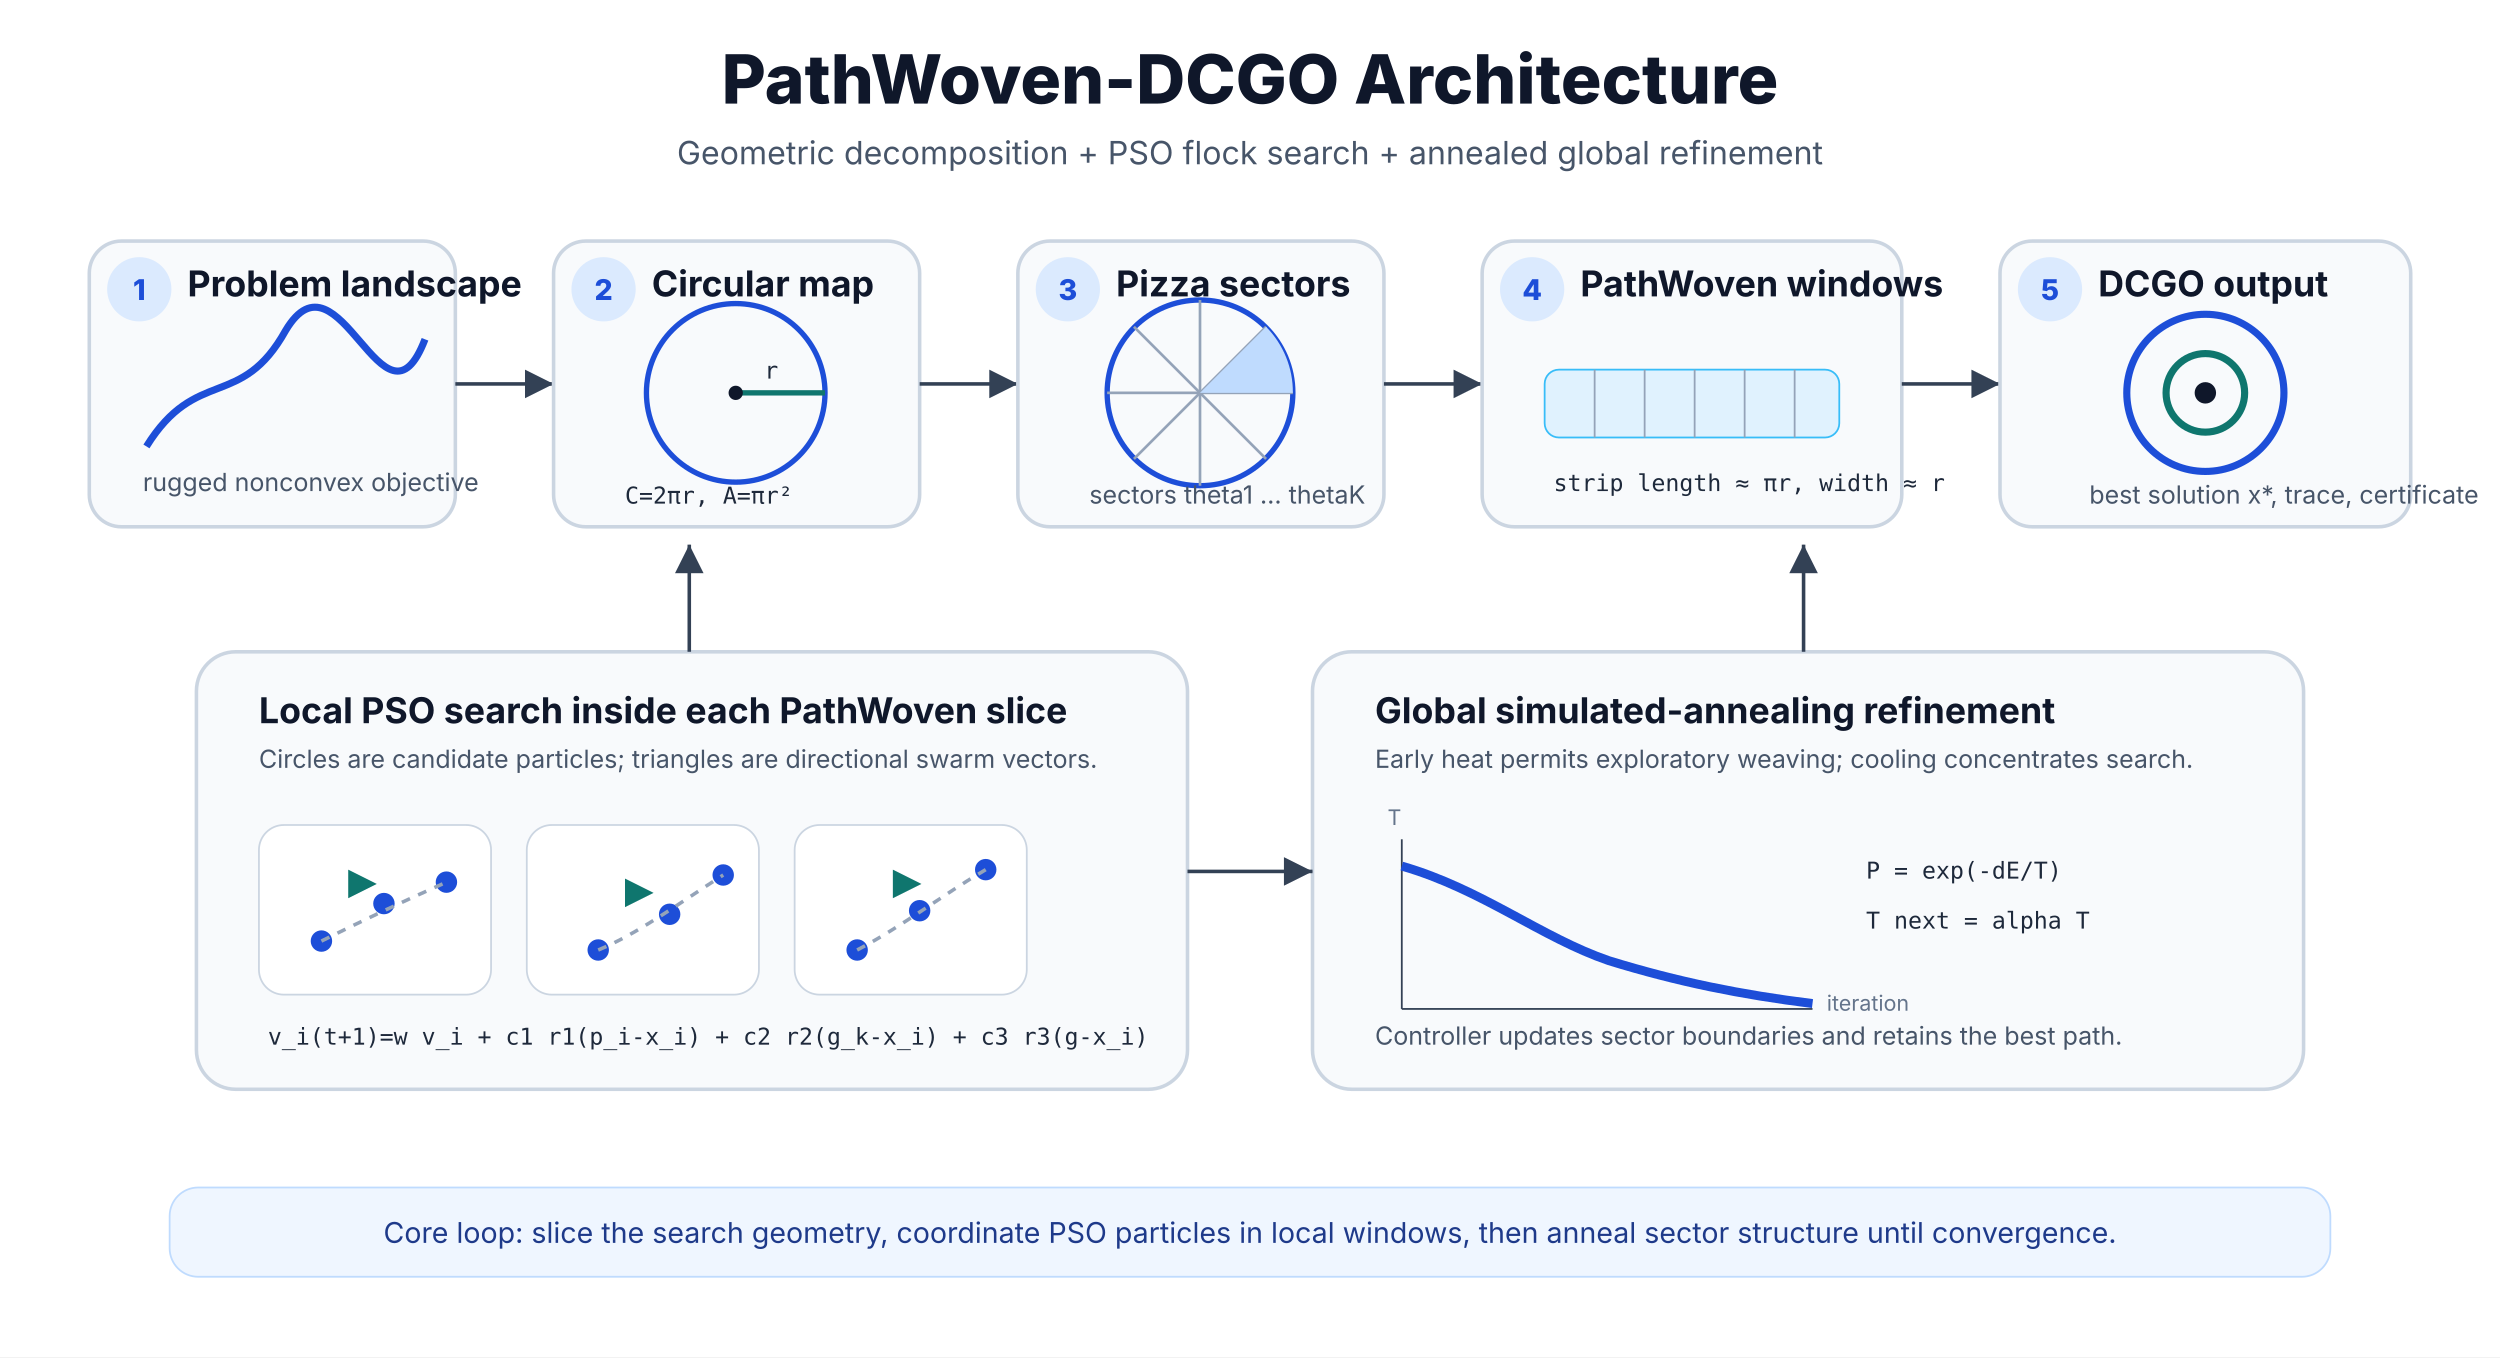
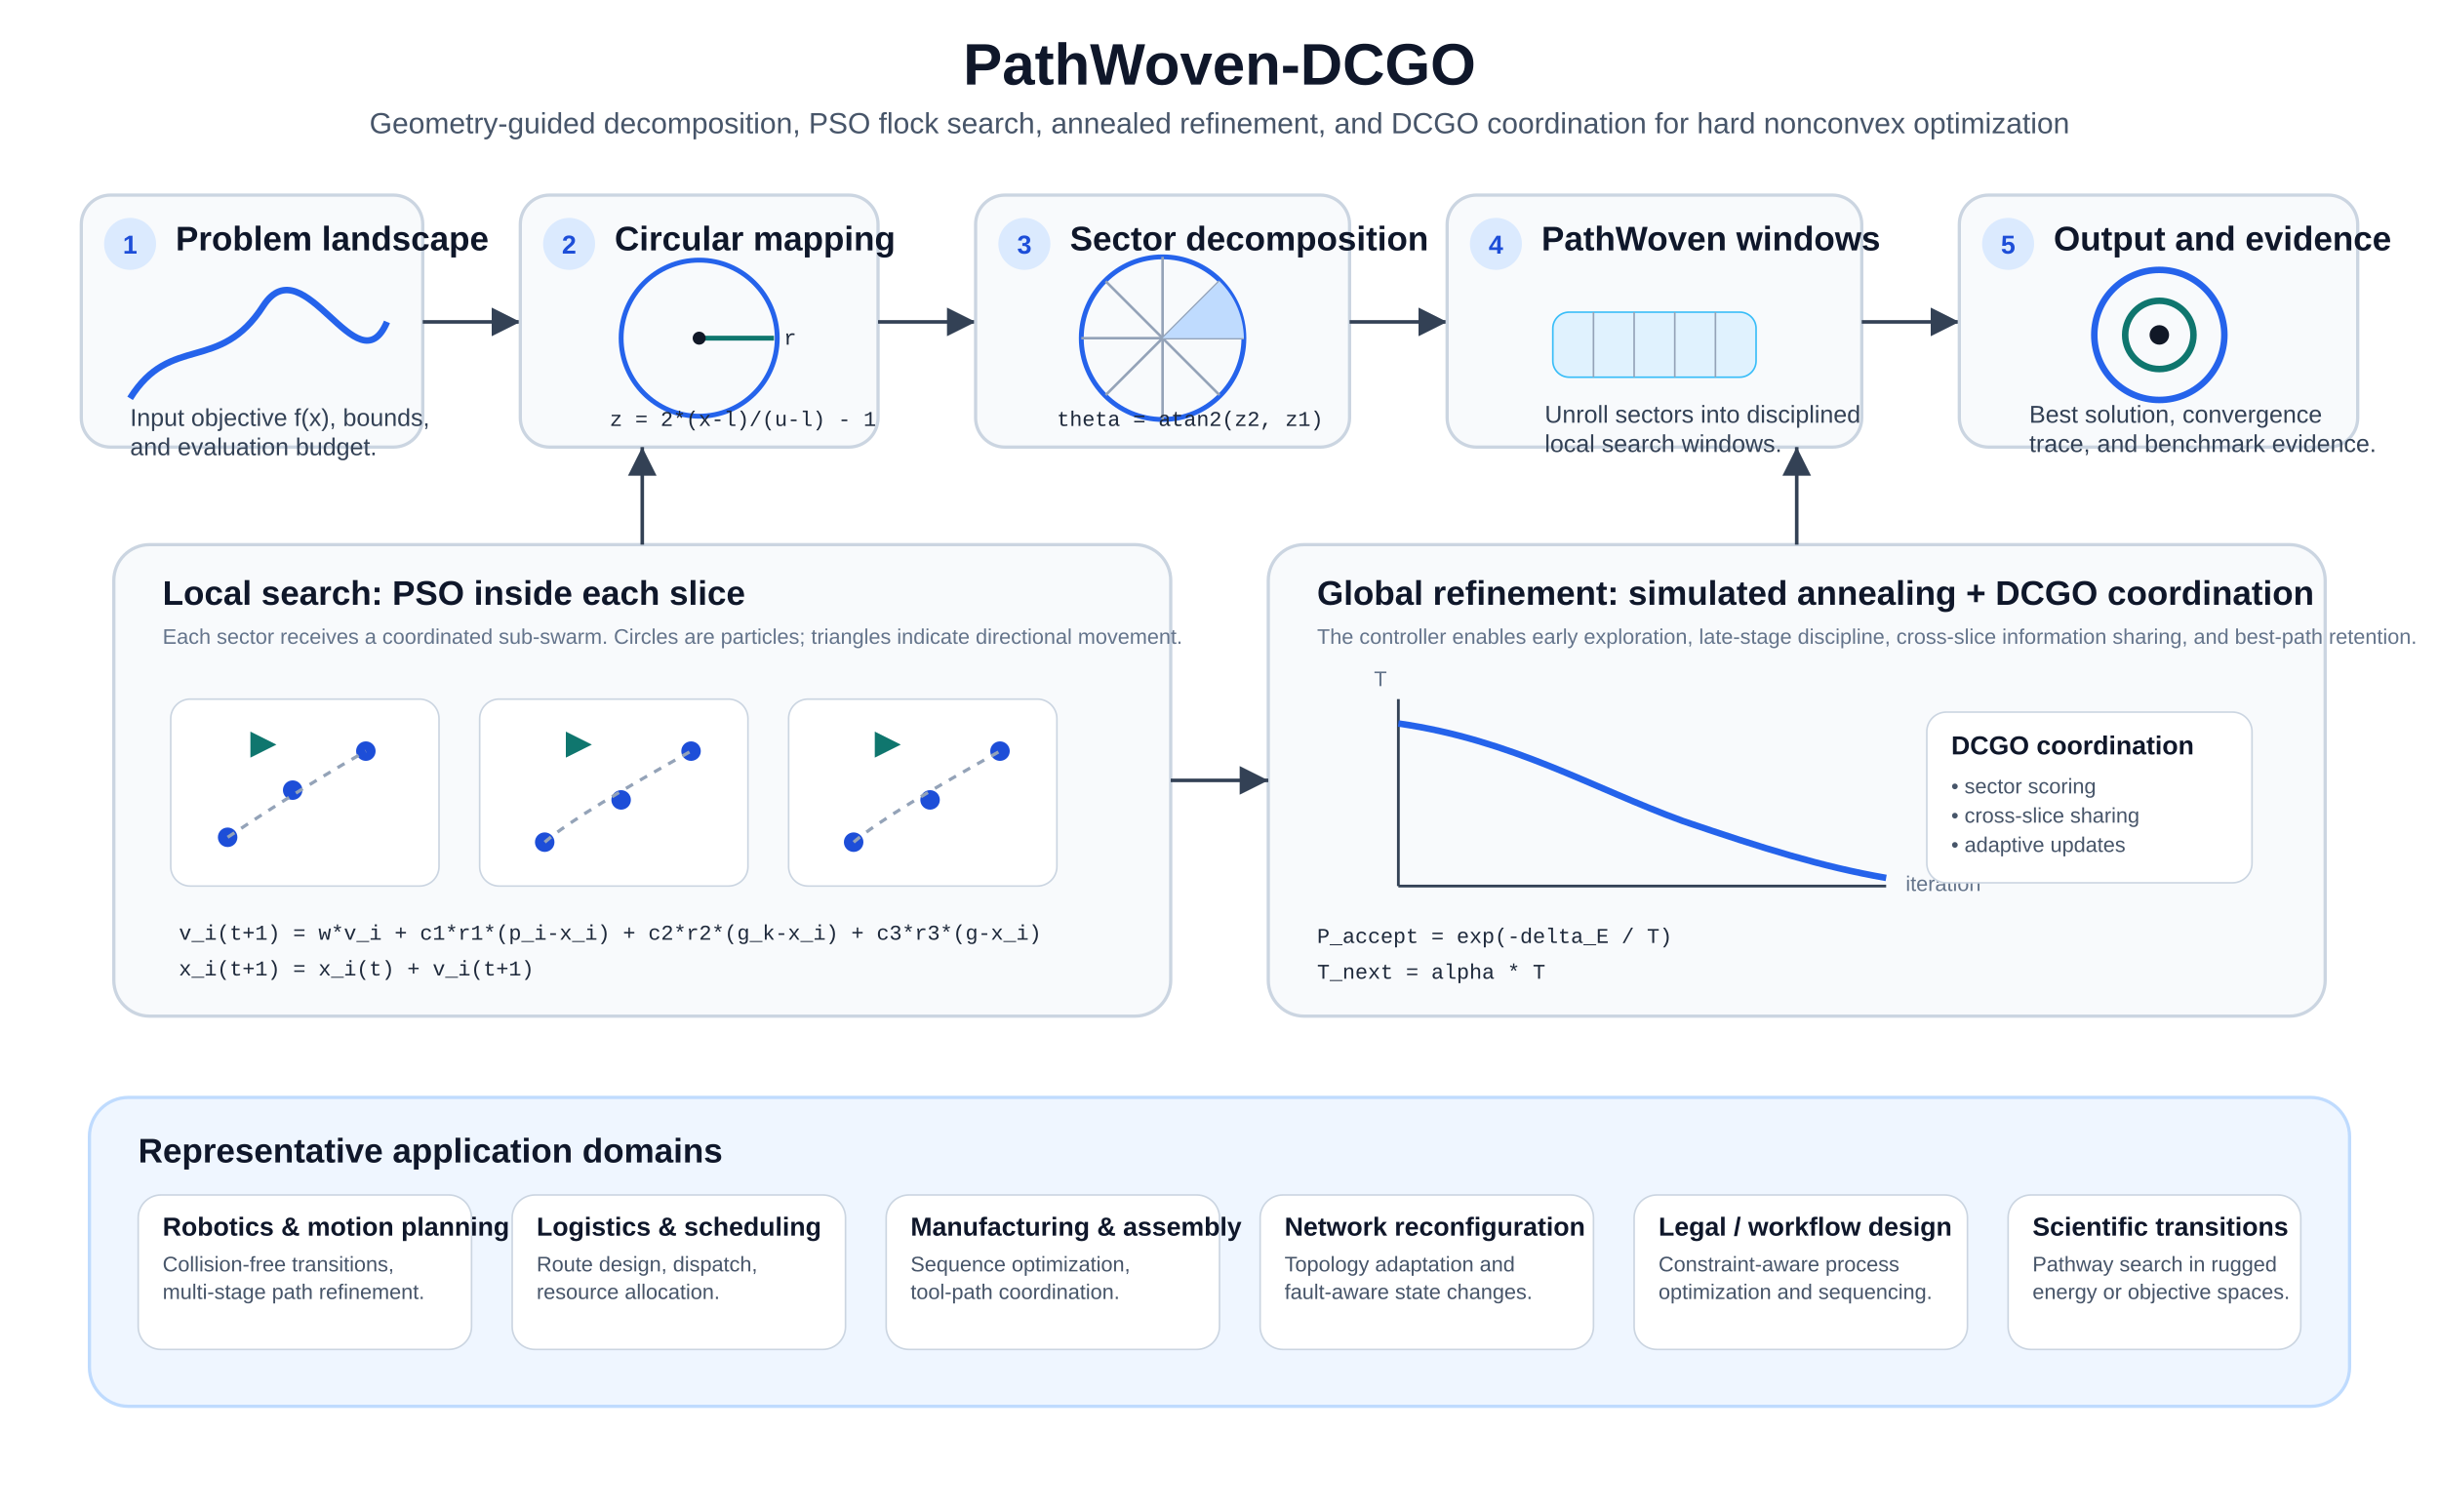
- <svg xmlns="http://www.w3.org/2000/svg" width="1400" height="760" viewBox="0 0 1400 760" role="img" aria-labelledby="title desc">
-   <rect width="1400" height="760" fill="#ffffff" />
+ <svg xmlns="http://www.w3.org/2000/svg" width="1500" height="930" viewBox="0 0 1500 930" role="img" aria-labelledby="title desc">
  <defs>
    <marker id="arrow" markerWidth="12" markerHeight="12" refX="10" refY="6" orient="auto" markerUnits="strokeWidth">
      <path d="M2,2 L10,6 L2,10 Z" fill="#334155" />
    </marker>
-     <style>.box{fill:#f8fafc;stroke:#cbd5e1;stroke-width:2}.title{font-family:Inter,Arial,sans-serif;font-size:20px;font-weight:700;fill:#0f172a}.small{font-family:Inter,Arial,sans-serif;font-size:14px;fill:#475569}.tiny{font-family:Inter,Arial,sans-serif;font-size:12px;fill:#64748b}.eq{font-family:Menlo,Consolas,monospace;font-size:13px;fill:#1e293b}.num{fill:#1d4ed8;font-family:Inter,Arial,sans-serif;font-size:16px;font-weight:800}</style>
+     <style>
+       .title{font-family:Arial,sans-serif;font-size:36px;font-weight:700;fill:#0f172a}
+       .subtitle{font-family:Arial,sans-serif;font-size:18px;fill:#475569}
+       .box{fill:#f8fafc;stroke:#cbd5e1;stroke-width:2}
+       .section{font-family:Arial,sans-serif;font-size:21px;font-weight:700;fill:#0f172a}
+       .text{font-family:Arial,sans-serif;font-size:15px;fill:#334155}
+       .small{font-family:Arial,sans-serif;font-size:13px;fill:#64748b}
+       .mono{font-family:Courier New,monospace;font-size:13px;fill:#1e293b}
+       .num{font-family:Arial,sans-serif;font-size:16px;font-weight:700;fill:#1d4ed8}
+       .apph{font-family:Arial,sans-serif;font-size:16px;font-weight:700;fill:#0f172a}
+       .appt{font-family:Arial,sans-serif;font-size:13px;fill:#475569}
+     </style>
  </defs>
-   <text x="700" y="58" text-anchor="middle" font-family="Inter, Arial, sans-serif" font-size="38" font-weight="800" fill="#0f172a">PathWoven-DCGO Architecture</text>
-   <text x="700" y="92" text-anchor="middle" font-family="Inter, Arial, sans-serif" font-size="18" fill="#475569">Geometric decomposition + PSO flock search + annealed global refinement</text>
-   <rect x="50" y="135" width="205" height="160" rx="18" class="box" />
-   <circle cx="78" cy="162" r="18" fill="#dbeafe" />
-   <text x="78" y="168" text-anchor="middle" class="num">1</text>
-   <text x="105" y="166" class="title">Problem landscape</text>
-   <path d="M82 250 C110 205,135 230,160 185 C190 135,215 250,238 190" fill="none" stroke="#1d4ed8" stroke-width="4" />
-   <text x="80" y="275" class="small">rugged nonconvex objective</text>
-   <line x1="255" y1="215" x2="310" y2="215" stroke="#334155" stroke-width="2" marker-end="url(#arrow)" />
-   <rect x="310" y="135" width="205" height="160" rx="18" class="box" />
-   <circle cx="338" cy="162" r="18" fill="#dbeafe" />
-   <text x="338" y="168" text-anchor="middle" class="num">2</text>
-   <text x="365" y="166" class="title">Circular map</text>
-   <circle cx="412" cy="220" r="50" fill="none" stroke="#1d4ed8" stroke-width="3" />
-   <line x1="412" y1="220" x2="462" y2="220" stroke="#0f766e" stroke-width="3" />
-   <circle cx="412" cy="220" r="4" fill="#0f172a" />
-   <text x="428" y="212" class="eq">r</text>
-   <text x="350" y="282" class="eq">C=2πr, A=πr²</text>
-   <line x1="515" y1="215" x2="570" y2="215" stroke="#334155" stroke-width="2" marker-end="url(#arrow)" />
-   <rect x="570" y="135" width="205" height="160" rx="18" class="box" />
-   <circle cx="598" cy="162" r="18" fill="#dbeafe" />
-   <text x="598" y="168" text-anchor="middle" class="num">3</text>
-   <text x="625" y="166" class="title">Pizza sectors</text>
-   <circle cx="672" cy="220" r="52" fill="none" stroke="#1d4ed8" stroke-width="3" />
-   <g stroke="#94a3b8" stroke-width="1.5">
-     <line x1="672" y1="220" x2="724" y2="220" />
-     <line x1="672" y1="220" x2="709" y2="183" />
-     <line x1="672" y1="220" x2="672" y2="168" />
-     <line x1="672" y1="220" x2="635" y2="183" />
-     <line x1="672" y1="220" x2="620" y2="220" />
-     <line x1="672" y1="220" x2="635" y2="257" />
-     <line x1="672" y1="220" x2="672" y2="272" />
-     <line x1="672" y1="220" x2="709" y2="257" />
+   <rect width="1500" height="930" fill="#ffffff" />
+   <text x="750" y="52" text-anchor="middle" class="title">PathWoven-DCGO</text>
+   <text x="750" y="82" text-anchor="middle" class="subtitle">Geometry-guided decomposition, PSO flock search, annealed refinement, and DCGO coordination for hard nonconvex optimization</text>
+   <rect x="50" y="120" width="210" height="155" rx="18" class="box" />
+   <circle cx="80" cy="150" r="16" fill="#dbeafe" />
+   <text x="80" y="156" text-anchor="middle" class="num">1</text>
+   <text x="108" y="154" class="section">Problem landscape</text>
+   <path d="M80 245 C105 205,135 230,162 188 C187 150,220 240,238 198" fill="none" stroke="#2563eb" stroke-width="4" />
+   <text x="80" y="262" class="text">Input objective f(x), bounds,</text>
+   <text x="80" y="280" class="text">and evaluation budget.</text>
+   <line x1="260" y1="198" x2="320" y2="198" stroke="#334155" stroke-width="2.2" marker-end="url(#arrow)" />
+   <rect x="320" y="120" width="220" height="155" rx="18" class="box" />
+   <circle cx="350" cy="150" r="16" fill="#dbeafe" />
+   <text x="350" y="156" text-anchor="middle" class="num">2</text>
+   <text x="378" y="154" class="section">Circular mapping</text>
+   <circle cx="430" cy="208" r="48" fill="none" stroke="#2563eb" stroke-width="3" />
+   <line x1="430" y1="208" x2="476" y2="208" stroke="#0f766e" stroke-width="3" />
+   <circle cx="430" cy="208" r="4" fill="#111827" />
+   <text x="482" y="212" class="mono">r</text>
+   <text x="375" y="262" class="mono">z = 2*(x-l)/(u-l) - 1</text>
+   <line x1="540" y1="198" x2="600" y2="198" stroke="#334155" stroke-width="2.2" marker-end="url(#arrow)" />
+   <rect x="600" y="120" width="230" height="155" rx="18" class="box" />
+   <circle cx="630" cy="150" r="16" fill="#dbeafe" />
+   <text x="630" y="156" text-anchor="middle" class="num">3</text>
+   <text x="658" y="154" class="section">Sector decomposition</text>
+   <circle cx="715" cy="208" r="50" fill="none" stroke="#2563eb" stroke-width="3" />
+   <g stroke="#94a3b8" stroke-width="1.6">
+     <line x1="715" y1="208" x2="765" y2="208" />
+     <line x1="715" y1="208" x2="750" y2="173" />
+     <line x1="715" y1="208" x2="715" y2="158" />
+     <line x1="715" y1="208" x2="680" y2="173" />
+     <line x1="715" y1="208" x2="665" y2="208" />
+     <line x1="715" y1="208" x2="680" y2="243" />
+     <line x1="715" y1="208" x2="715" y2="258" />
+     <line x1="715" y1="208" x2="750" y2="243" />
  </g>
-   <path d="M672 220 L724 220 A52 52 0 0 0 709 183 Z" fill="#bfdbfe" />
-   <text x="610" y="282" class="small">sectors theta1 ... thetaK</text>
-   <line x1="775" y1="215" x2="830" y2="215" stroke="#334155" stroke-width="2" marker-end="url(#arrow)" />
-   <rect x="830" y="135" width="235" height="160" rx="18" class="box" />
-   <circle cx="858" cy="162" r="18" fill="#dbeafe" />
-   <text x="858" y="168" text-anchor="middle" class="num">4</text>
-   <text x="885" y="166" class="title">PathWoven windows</text>
-   <g transform="translate(865,207)">
-     <rect x="0" y="0" width="165" height="38" rx="8" fill="#e0f2fe" stroke="#38bdf8" />
-     <line x1="28" y1="0" x2="28" y2="38" stroke="#94a3b8" />
-     <line x1="56" y1="0" x2="56" y2="38" stroke="#94a3b8" />
-     <line x1="84" y1="0" x2="84" y2="38" stroke="#94a3b8" />
-     <line x1="112" y1="0" x2="112" y2="38" stroke="#94a3b8" />
-     <line x1="140" y1="0" x2="140" y2="38" stroke="#94a3b8" />
+   <path d="M715 208 L765 208 A50 50 0 0 0 750 173 Z" fill="#bfdbfe" />
+   <text x="650" y="262" class="mono">theta = atan2(z2, z1)</text>
+   <line x1="830" y1="198" x2="890" y2="198" stroke="#334155" stroke-width="2.2" marker-end="url(#arrow)" />
+   <rect x="890" y="120" width="255" height="155" rx="18" class="box" />
+   <circle cx="920" cy="150" r="16" fill="#dbeafe" />
+   <text x="920" y="156" text-anchor="middle" class="num">4</text>
+   <text x="948" y="154" class="section">PathWoven windows</text>
+   <rect x="955" y="192" width="125" height="40" rx="10" fill="#e0f2fe" stroke="#38bdf8" />
+   <line x1="980" y1="192" x2="980" y2="232" stroke="#94a3b8" />
+   <line x1="1005" y1="192" x2="1005" y2="232" stroke="#94a3b8" />
+   <line x1="1030" y1="192" x2="1030" y2="232" stroke="#94a3b8" />
+   <line x1="1055" y1="192" x2="1055" y2="232" stroke="#94a3b8" />
+   <text x="950" y="260" class="text">Unroll sectors into disciplined</text>
+   <text x="950" y="278" class="text">local search windows.</text>
+   <line x1="1145" y1="198" x2="1205" y2="198" stroke="#334155" stroke-width="2.2" marker-end="url(#arrow)" />
+   <rect x="1205" y="120" width="245" height="155" rx="18" class="box" />
+   <circle cx="1235" cy="150" r="16" fill="#dbeafe" />
+   <text x="1235" y="156" text-anchor="middle" class="num">5</text>
+   <text x="1263" y="154" class="section">Output and evidence</text>
+   <circle cx="1328" cy="206" r="40" fill="none" stroke="#2563eb" stroke-width="4" />
+   <circle cx="1328" cy="206" r="21" fill="none" stroke="#0f766e" stroke-width="4" />
+   <circle cx="1328" cy="206" r="6" fill="#111827" />
+   <text x="1248" y="260" class="text">Best solution, convergence</text>
+   <text x="1248" y="278" class="text">trace, and benchmark evidence.</text>
+   <rect x="70" y="335" width="650" height="290" rx="22" class="box" />
+   <text x="100" y="372" class="section">Local search: PSO inside each slice</text>
+   <text x="100" y="396" class="small">Each sector receives a coordinated sub-swarm. Circles are particles; triangles indicate directional movement.</text>
+   <rect x="105" y="430" width="165" height="115" rx="12" fill="#ffffff" stroke="#cbd5e1" />
+   <rect x="295" y="430" width="165" height="115" rx="12" fill="#ffffff" stroke="#cbd5e1" />
+   <rect x="485" y="430" width="165" height="115" rx="12" fill="#ffffff" stroke="#cbd5e1" />
+   <g fill="#1d4ed8">
+     <circle cx="140" cy="515" r="6" />
+     <circle cx="180" cy="486" r="6" />
+     <circle cx="225" cy="462" r="6" />
+     <circle cx="335" cy="518" r="6" />
+     <circle cx="382" cy="492" r="6" />
+     <circle cx="425" cy="462" r="6" />
+     <circle cx="525" cy="518" r="6" />
+     <circle cx="572" cy="492" r="6" />
+     <circle cx="615" cy="462" r="6" />
  </g>
-   <text x="870" y="275" class="eq">strip length ≈ πr, width ≈ r</text>
-   <line x1="1065" y1="215" x2="1120" y2="215" stroke="#334155" stroke-width="2" marker-end="url(#arrow)" />
-   <rect x="1120" y="135" width="230" height="160" rx="18" class="box" />
-   <circle cx="1148" cy="162" r="18" fill="#dbeafe" />
-   <text x="1148" y="168" text-anchor="middle" class="num">5</text>
-   <text x="1175" y="166" class="title">DCGO output</text>
-   <circle cx="1235" cy="220" r="44" fill="none" stroke="#1d4ed8" stroke-width="4" />
-   <circle cx="1235" cy="220" r="22" fill="none" stroke="#0f766e" stroke-width="4" />
-   <circle cx="1235" cy="220" r="6" fill="#0f172a" />
-   <text x="1170" y="282" class="small">best solution x*, trace, certificate</text>
-   <rect x="110" y="365" width="555" height="245" rx="22" fill="#f8fafc" stroke="#cbd5e1" stroke-width="2" />
-   <text x="145" y="405" class="title">Local PSO search inside each PathWoven slice</text>
-   <text x="145" y="430" class="small">Circles are candidate particles; triangles are directional swarm vectors.</text>
-   <g transform="translate(145,462)">
-     <rect x="0" y="0" width="130" height="95" rx="14" fill="#ffffff" stroke="#cbd5e1" />
-     <rect x="150" y="0" width="130" height="95" rx="14" fill="#ffffff" stroke="#cbd5e1" />
-     <rect x="300" y="0" width="130" height="95" rx="14" fill="#ffffff" stroke="#cbd5e1" />
-     <g fill="#1d4ed8">
-       <circle cx="35" cy="65" r="6" />
-       <circle cx="70" cy="44" r="6" />
-       <circle cx="105" cy="32" r="6" />
-       <circle cx="190" cy="70" r="6" />
-       <circle cx="230" cy="50" r="6" />
-       <circle cx="260" cy="28" r="6" />
-       <circle cx="335" cy="70" r="6" />
-       <circle cx="370" cy="48" r="6" />
-       <circle cx="407" cy="25" r="6" />
-     </g>
-     <g fill="#0f766e">
-       <path d="M50 25 l16 8 l-16 8 z" />
-       <path d="M205 30 l16 8 l-16 8 z" />
-       <path d="M355 25 l16 8 l-16 8 z" />
-     </g>
-     <g stroke="#94a3b8" stroke-width="2" stroke-dasharray="5 5">
-       <path d="M35 65 C55 55,78 44,105 32" fill="none" />
-       <path d="M190 70 C212 61,235 44,260 28" fill="none" />
-       <path d="M335 70 C360 57,383 39,407 25" fill="none" />
-     </g>
+   <g fill="#0f766e">
+     <path d="M154 450 l16 8 l-16 8 z" />
+     <path d="M348 450 l16 8 l-16 8 z" />
+     <path d="M538 450 l16 8 l-16 8 z" />
  </g>
-   <text x="150" y="585" class="eq">v_i(t+1)=w v_i + c1 r1(p_i-x_i) + c2 r2(g_k-x_i) + c3 r3(g-x_i)</text>
-   <rect x="735" y="365" width="555" height="245" rx="22" fill="#f8fafc" stroke="#cbd5e1" stroke-width="2" />
-   <text x="770" y="405" class="title">Global simulated-annealing refinement</text>
-   <text x="770" y="430" class="small">Early heat permits exploratory weaving; cooling concentrates search.</text>
-   <g transform="translate(785,470)">
-     <line x1="0" y1="95" x2="230" y2="95" stroke="#334155" />
-     <line x1="0" y1="0" x2="0" y2="95" stroke="#334155" />
-     <path d="M0 15 C45 28,78 55,116 68 C155 80,190 87,230 92" fill="none" stroke="#1d4ed8" stroke-width="5" />
-     <text x="238" y="96" class="tiny">iteration</text>
-     <text x="-8" y="-8" class="tiny">T</text>
+   <g stroke="#94a3b8" stroke-width="2" stroke-dasharray="5 5" fill="none">
+     <path d="M140 515 C155 505,185 485,225 462" />
+     <path d="M335 518 C350 505,384 485,425 462" />
+     <path d="M525 518 C540 505,574 485,615 462" />
  </g>
-   <text x="1045" y="492" class="eq">P = exp(-dE/T)</text>
-   <text x="1045" y="520" class="eq">T next = alpha T</text>
-   <text x="770" y="585" class="small">Controller updates sector boundaries and retains the best path.</text>
-   <line x1="665" y1="488" x2="735" y2="488" stroke="#334155" stroke-width="2" marker-end="url(#arrow)" />
-   <line x1="1010" y1="365" x2="1010" y2="305" stroke="#334155" stroke-width="2" marker-end="url(#arrow)" />
-   <line x1="386" y1="365" x2="386" y2="305" stroke="#334155" stroke-width="2" marker-end="url(#arrow)" />
-   <rect x="95" y="665" width="1210" height="50" rx="16" fill="#eff6ff" stroke="#bfdbfe" />
-   <text x="700" y="696" text-anchor="middle" font-family="Inter,Arial,sans-serif" font-size="16" fill="#1e3a8a">Core loop: slice the search geometry, coordinate PSO particles in local windows, then anneal sector structure until convergence.</text>
+   <text x="110" y="578" class="mono">v_i(t+1) = w*v_i + c1*r1*(p_i-x_i) + c2*r2*(g_k-x_i) + c3*r3*(g-x_i)</text>
+   <text x="110" y="600" class="mono">x_i(t+1) = x_i(t) + v_i(t+1)</text>
+   <rect x="780" y="335" width="650" height="290" rx="22" class="box" />
+   <text x="810" y="372" class="section">Global refinement: simulated annealing + DCGO coordination</text>
+   <text x="810" y="396" class="small">The controller enables early exploration, late-stage discipline, cross-slice information sharing, and best-path retention.</text>
+   <line x1="860" y1="545" x2="1160" y2="545" stroke="#334155" stroke-width="1.7" />
+   <line x1="860" y1="430" x2="860" y2="545" stroke="#334155" stroke-width="1.7" />
+   <path d="M860 445 C930 455,980 485,1035 505 C1085 522,1120 533,1160 540" fill="none" stroke="#2563eb" stroke-width="4" />
+   <text x="1172" y="548" class="small">iteration</text>
+   <text x="845" y="422" class="small">T</text>
+   <text x="810" y="580" class="mono">P_accept = exp(-delta_E / T)</text>
+   <text x="810" y="602" class="mono">T_next = alpha * T</text>
+   <rect x="1185" y="438" width="200" height="105" rx="12" fill="#ffffff" stroke="#cbd5e1" />
+   <text x="1200" y="464" class="apph">DCGO coordination</text>
+   <text x="1200" y="488" class="appt">• sector scoring</text>
+   <text x="1200" y="506" class="appt">• cross-slice sharing</text>
+   <text x="1200" y="524" class="appt">• adaptive updates</text>
+   <line x1="720" y1="480" x2="780" y2="480" stroke="#334155" stroke-width="2.2" marker-end="url(#arrow)" />
+   <line x1="1105" y1="335" x2="1105" y2="275" stroke="#334155" stroke-width="2.2" marker-end="url(#arrow)" />
+   <line x1="395" y1="335" x2="395" y2="275" stroke="#334155" stroke-width="2.2" marker-end="url(#arrow)" />
+   <rect x="55" y="675" width="1390" height="190" rx="24" fill="#eff6ff" stroke="#bfdbfe" stroke-width="2" />
+   <text x="85" y="715" class="section">Representative application domains</text>
+   <rect x="85" y="735" width="205" height="95" rx="14" fill="#ffffff" stroke="#cbd5e1" />
+   <text x="100" y="760" class="apph">Robotics &amp; motion planning</text>
+   <text x="100" y="782" class="appt">Collision-free transitions,</text>
+   <text x="100" y="799" class="appt">multi-stage path refinement.</text>
+   <rect x="315" y="735" width="205" height="95" rx="14" fill="#ffffff" stroke="#cbd5e1" />
+   <text x="330" y="760" class="apph">Logistics &amp; scheduling</text>
+   <text x="330" y="782" class="appt">Route design, dispatch,</text>
+   <text x="330" y="799" class="appt">resource allocation.</text>
+   <rect x="545" y="735" width="205" height="95" rx="14" fill="#ffffff" stroke="#cbd5e1" />
+   <text x="560" y="760" class="apph">Manufacturing &amp; assembly</text>
+   <text x="560" y="782" class="appt">Sequence optimization,</text>
+   <text x="560" y="799" class="appt">tool-path coordination.</text>
+   <rect x="775" y="735" width="205" height="95" rx="14" fill="#ffffff" stroke="#cbd5e1" />
+   <text x="790" y="760" class="apph">Network reconfiguration</text>
+   <text x="790" y="782" class="appt">Topology adaptation and</text>
+   <text x="790" y="799" class="appt">fault-aware state changes.</text>
+   <rect x="1005" y="735" width="205" height="95" rx="14" fill="#ffffff" stroke="#cbd5e1" />
+   <text x="1020" y="760" class="apph">Legal / workflow design</text>
+   <text x="1020" y="782" class="appt">Constraint-aware process</text>
+   <text x="1020" y="799" class="appt">optimization and sequencing.</text>
+   <rect x="1235" y="735" width="180" height="95" rx="14" fill="#ffffff" stroke="#cbd5e1" />
+   <text x="1250" y="760" class="apph">Scientific transitions</text>
+   <text x="1250" y="782" class="appt">Pathway search in rugged</text>
+   <text x="1250" y="799" class="appt">energy or objective spaces.</text>
</svg>
